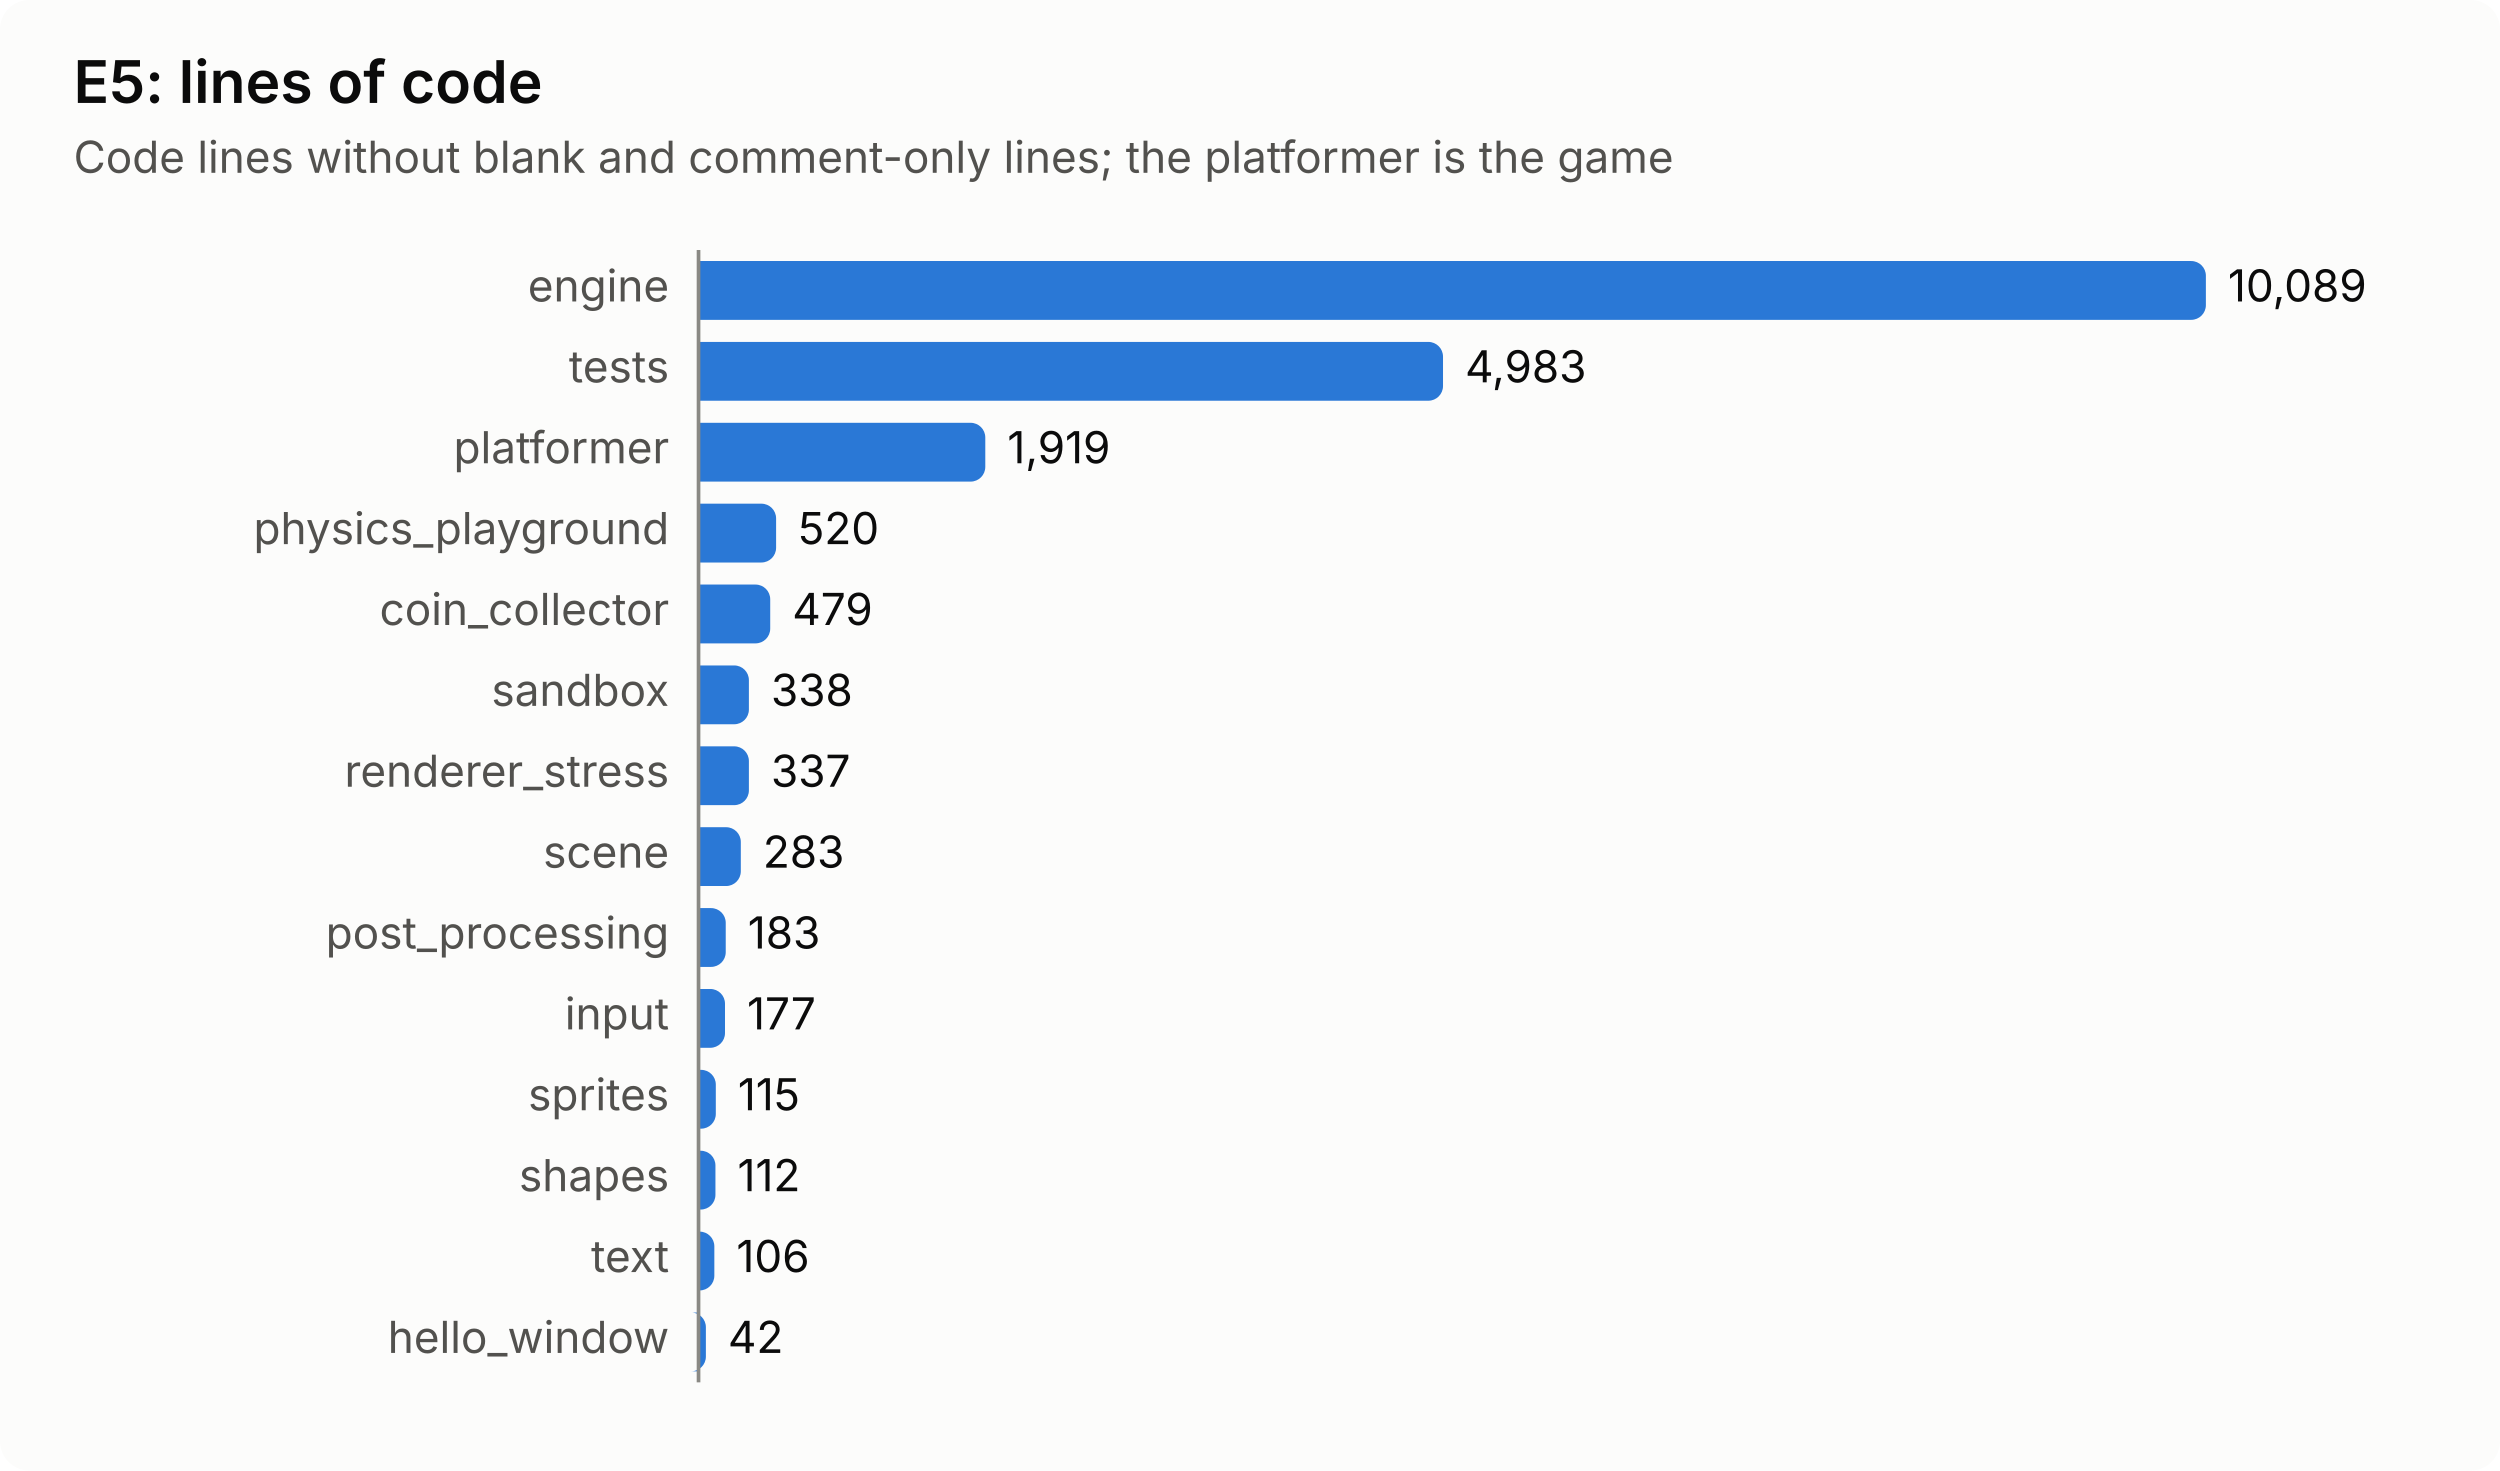
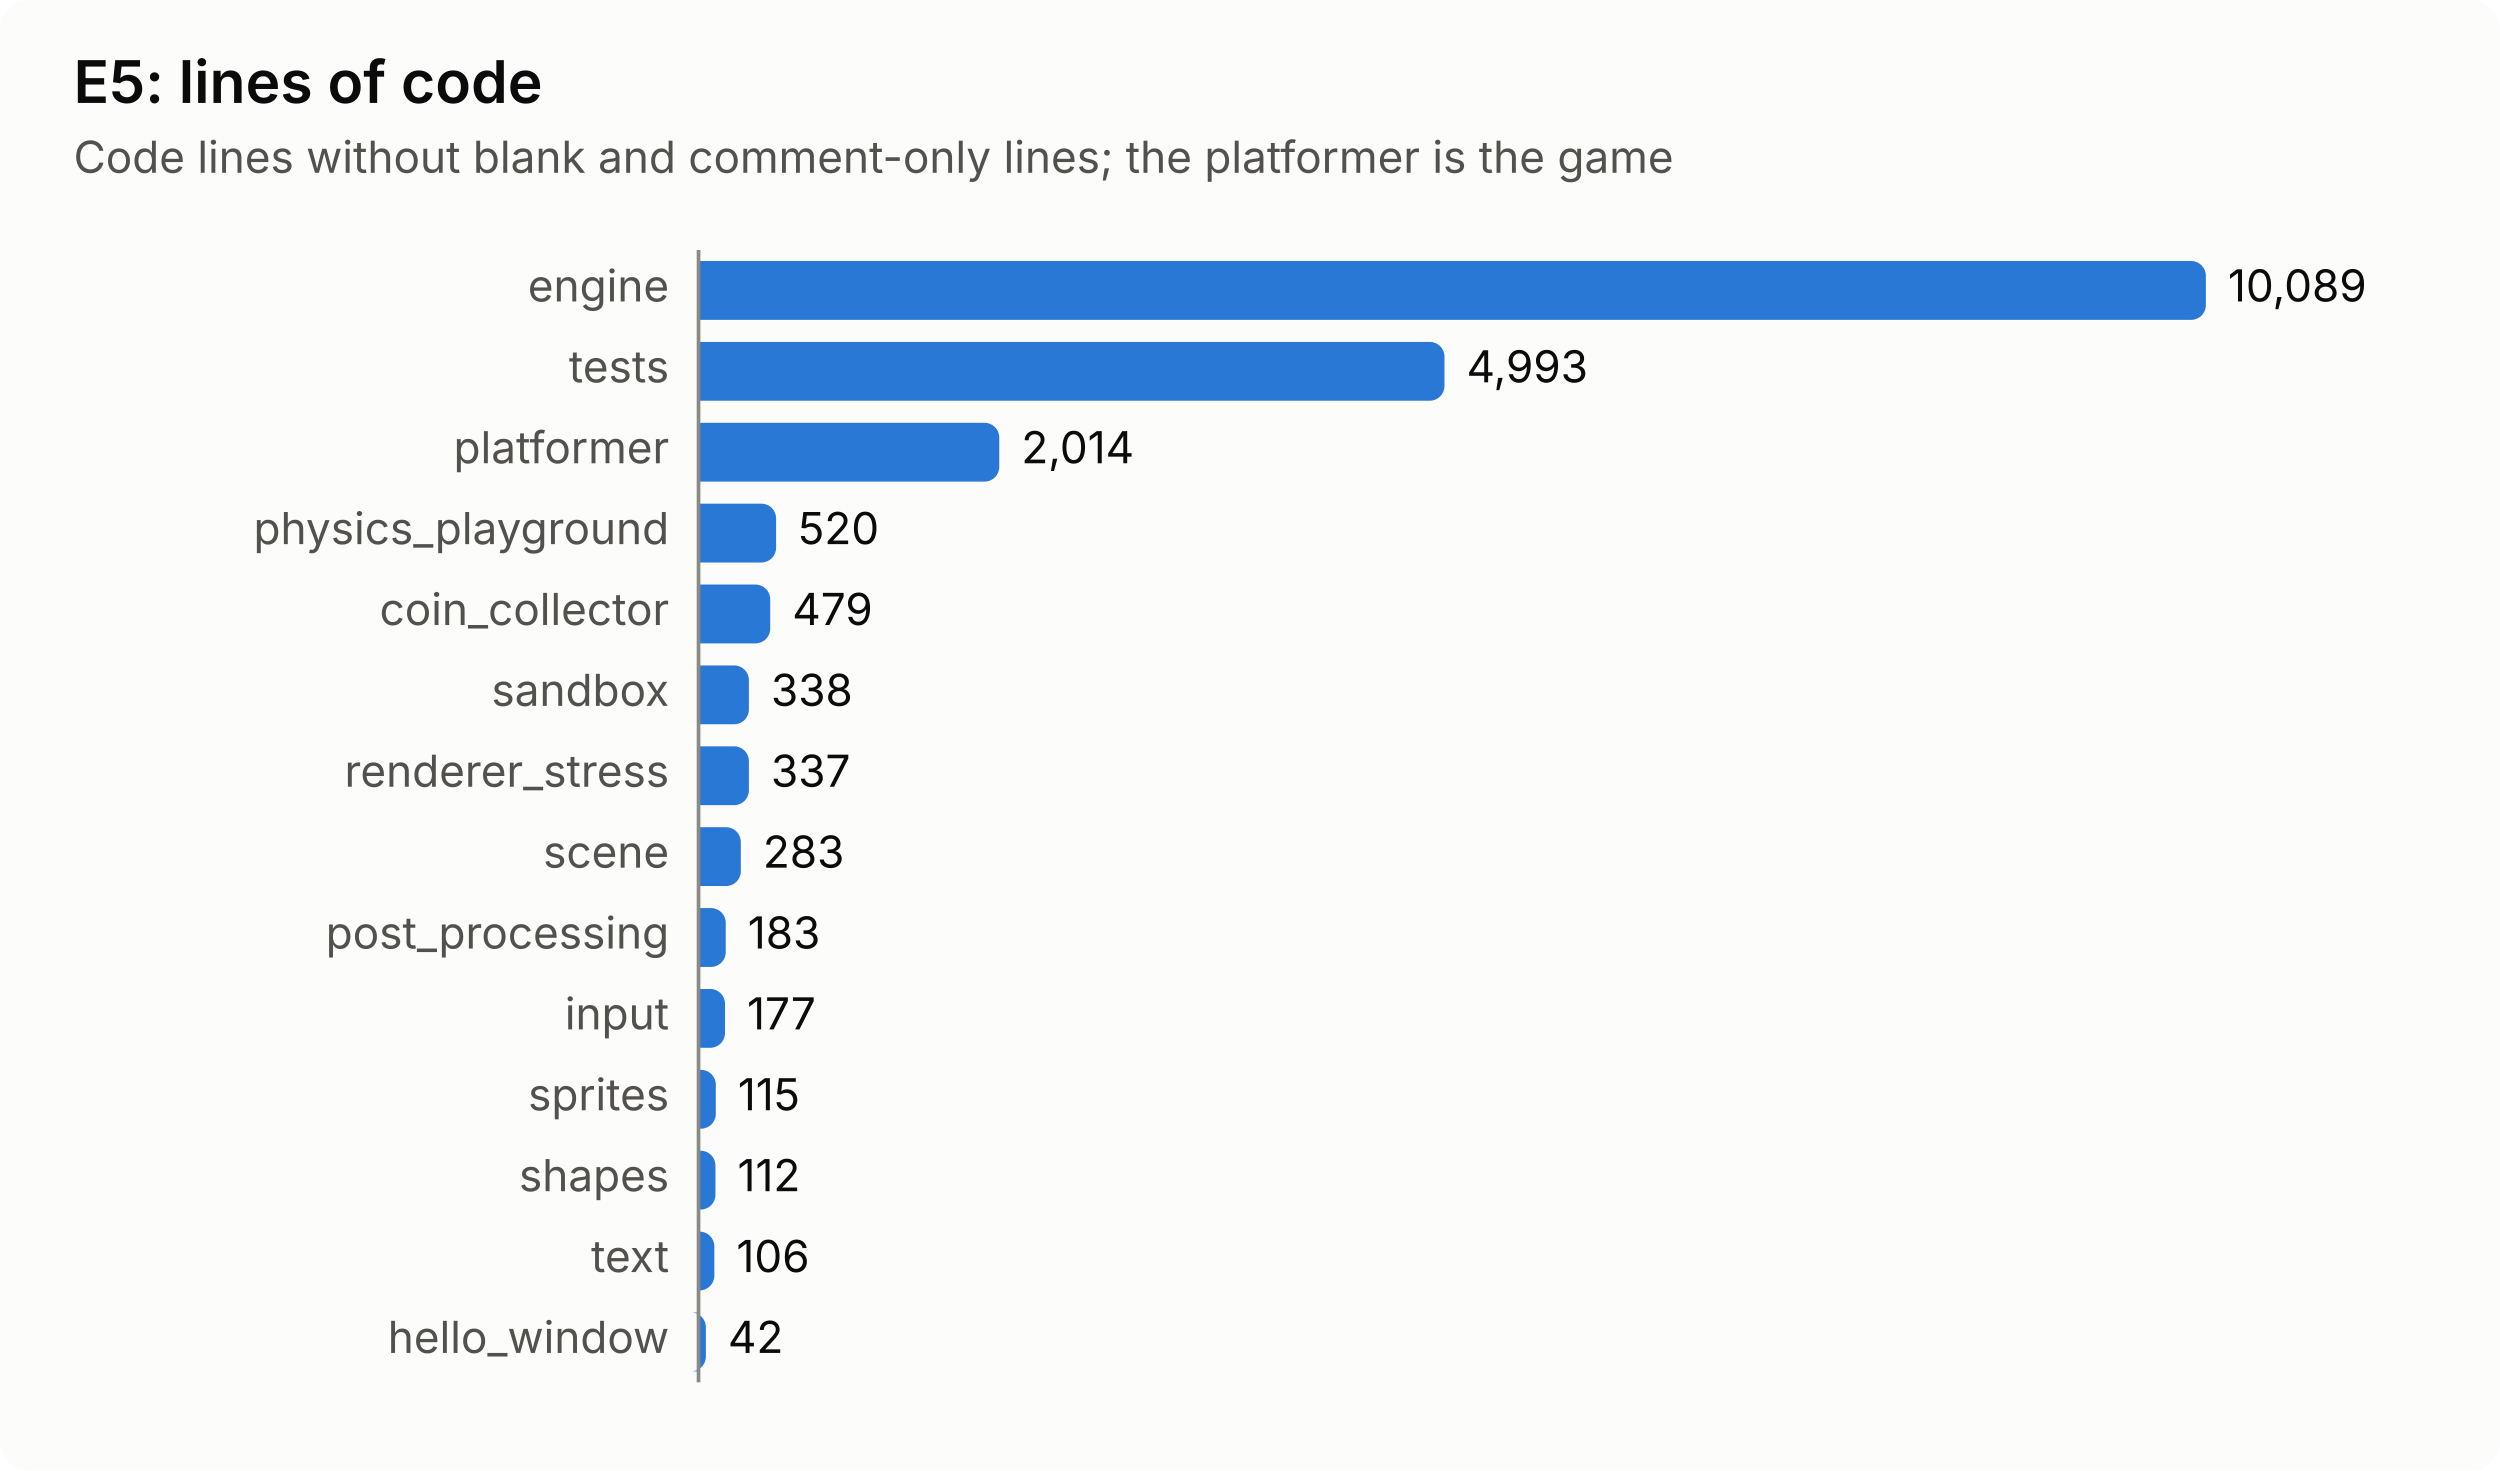
<svg xmlns="http://www.w3.org/2000/svg" viewBox="0 0 680 400" width="680" height="400" role="img" aria-label="E5: lines of code">
  <style>
.surface { fill: #fcfcfb; } .grid { stroke: #e4e3df; } .axis { stroke: #8a8984; }
.ink { fill: #0b0b0b; } .ink2 { fill: #52514e; } .ring { stroke: #fcfcfb; }
.l1 { stroke: #2a78d6; } .l2 { stroke: #eb6834; } .l3 { stroke: #1baf7a; }
.f1 { fill: #2a78d6; } .f2 { fill: #eb6834; } .f3 { fill: #1baf7a; }
.l1, .l2, .l3 { fill: none; }
@media (prefers-color-scheme: dark) {
  .surface { fill: #1a1a19; } .grid { stroke: #33332f; } .axis { stroke: #6f6e69; }
  .ink { fill: #f0efec; } .ink2 { fill: #c3c2b7; } .ring { stroke: #1a1a19; }
  .l1 { stroke: #3987e5; } .l2 { stroke: #d95926; } .l3 { stroke: #199e70; }
  .f1 { fill: #3987e5; } .f2 { fill: #d95926; } .f3 { fill: #199e70; }
}
text { font-family: system-ui, -apple-system, "Segoe UI", sans-serif; }
</style>
  <rect class="surface" width="680" height="400" rx="8" />
  <text class="ink" x="20" y="28" font-size="16" font-weight="600">E5: lines of code</text>
  <text class="ink2" x="20" y="47" font-size="12">Code lines without blank and comment-only lines; the platformer is the game</text>
  <text class="ink2" x="182" y="82" font-size="12" text-anchor="end">engine</text>
  <path class="f1" d="M190 71 h406.0 a4 4 0 0 1 4 4 v8 a4 4 0 0 1 -4 4 h-406.0 Z" />
  <text class="ink" x="606.0" y="82" font-size="12">10,089</text>
  <text class="ink2" x="182" y="104" font-size="12" text-anchor="end">tests</text>
-   <path class="f1" d="M190 93 h198.5 a4 4 0 0 1 4 4 v8 a4 4 0 0 1 -4 4 h-198.5 Z" />
-   <text class="ink" x="398.5" y="104" font-size="12">4,983</text>
+   <path class="f1" d="M190 93 h198.9 a4 4 0 0 1 4 4 v8 a4 4 0 0 1 -4 4 h-198.9 Z" />
+   <text class="ink" x="398.9" y="104" font-size="12">4,993</text>
  <text class="ink2" x="182" y="126" font-size="12" text-anchor="end">platformer</text>
-   <path class="f1" d="M190 115 h74.0 a4 4 0 0 1 4 4 v8 a4 4 0 0 1 -4 4 h-74.0 Z" />
-   <text class="ink" x="274.0" y="126" font-size="12">1,919</text>
+   <path class="f1" d="M190 115 h77.8 a4 4 0 0 1 4 4 v8 a4 4 0 0 1 -4 4 h-77.8 Z" />
+   <text class="ink" x="277.8" y="126" font-size="12">2,014</text>
  <text class="ink2" x="182" y="148" font-size="12" text-anchor="end">physics_playground</text>
  <path class="f1" d="M190 137 h17.1 a4 4 0 0 1 4 4 v8 a4 4 0 0 1 -4 4 h-17.1 Z" />
  <text class="ink" x="217.1" y="148" font-size="12">520</text>
  <text class="ink2" x="182" y="170" font-size="12" text-anchor="end">coin_collector</text>
  <path class="f1" d="M190 159 h15.5 a4 4 0 0 1 4 4 v8 a4 4 0 0 1 -4 4 h-15.5 Z" />
  <text class="ink" x="215.5" y="170" font-size="12">479</text>
  <text class="ink2" x="182" y="192" font-size="12" text-anchor="end">sandbox</text>
  <path class="f1" d="M190 181 h9.7 a4 4 0 0 1 4 4 v8 a4 4 0 0 1 -4 4 h-9.7 Z" />
  <text class="ink" x="209.7" y="192" font-size="12">338</text>
  <text class="ink2" x="182" y="214" font-size="12" text-anchor="end">renderer_stress</text>
  <path class="f1" d="M190 203 h9.7 a4 4 0 0 1 4 4 v8 a4 4 0 0 1 -4 4 h-9.7 Z" />
  <text class="ink" x="209.7" y="214" font-size="12">337</text>
  <text class="ink2" x="182" y="236" font-size="12" text-anchor="end">scene</text>
  <path class="f1" d="M190 225 h7.5 a4 4 0 0 1 4 4 v8 a4 4 0 0 1 -4 4 h-7.5 Z" />
  <text class="ink" x="207.5" y="236" font-size="12">283</text>
  <text class="ink2" x="182" y="258" font-size="12" text-anchor="end">post_processing</text>
  <path class="f1" d="M190 247 h3.4 a4 4 0 0 1 4 4 v8 a4 4 0 0 1 -4 4 h-3.4 Z" />
  <text class="ink" x="203.4" y="258" font-size="12">183</text>
  <text class="ink2" x="182" y="280" font-size="12" text-anchor="end">input</text>
  <path class="f1" d="M190 269 h3.2 a4 4 0 0 1 4 4 v8 a4 4 0 0 1 -4 4 h-3.2 Z" />
  <text class="ink" x="203.2" y="280" font-size="12">177</text>
  <text class="ink2" x="182" y="302" font-size="12" text-anchor="end">sprites</text>
  <path class="f1" d="M190 291 h0.7 a4 4 0 0 1 4 4 v8 a4 4 0 0 1 -4 4 h-0.7 Z" />
  <text class="ink" x="200.7" y="302" font-size="12">115</text>
  <text class="ink2" x="182" y="324" font-size="12" text-anchor="end">shapes</text>
  <path class="f1" d="M190 313 h0.6 a4 4 0 0 1 4 4 v8 a4 4 0 0 1 -4 4 h-0.6 Z" />
  <text class="ink" x="200.6" y="324" font-size="12">112</text>
  <text class="ink2" x="182" y="346" font-size="12" text-anchor="end">text</text>
  <path class="f1" d="M190 335 h0.3 a4 4 0 0 1 4 4 v8 a4 4 0 0 1 -4 4 h-0.3 Z" />
  <text class="ink" x="200.3" y="346" font-size="12">106</text>
  <text class="ink2" x="182" y="368" font-size="12" text-anchor="end">hello_window</text>
  <path class="f1" d="M190 357 h-2.0 a4 4 0 0 1 4 4 v8 a4 4 0 0 1 -4 4 h2.0 Z" />
  <text class="ink" x="198.0" y="368" font-size="12">42</text>
  <line class="axis" x1="190" x2="190" y1="68" y2="376" stroke-width="1" />
</svg>
